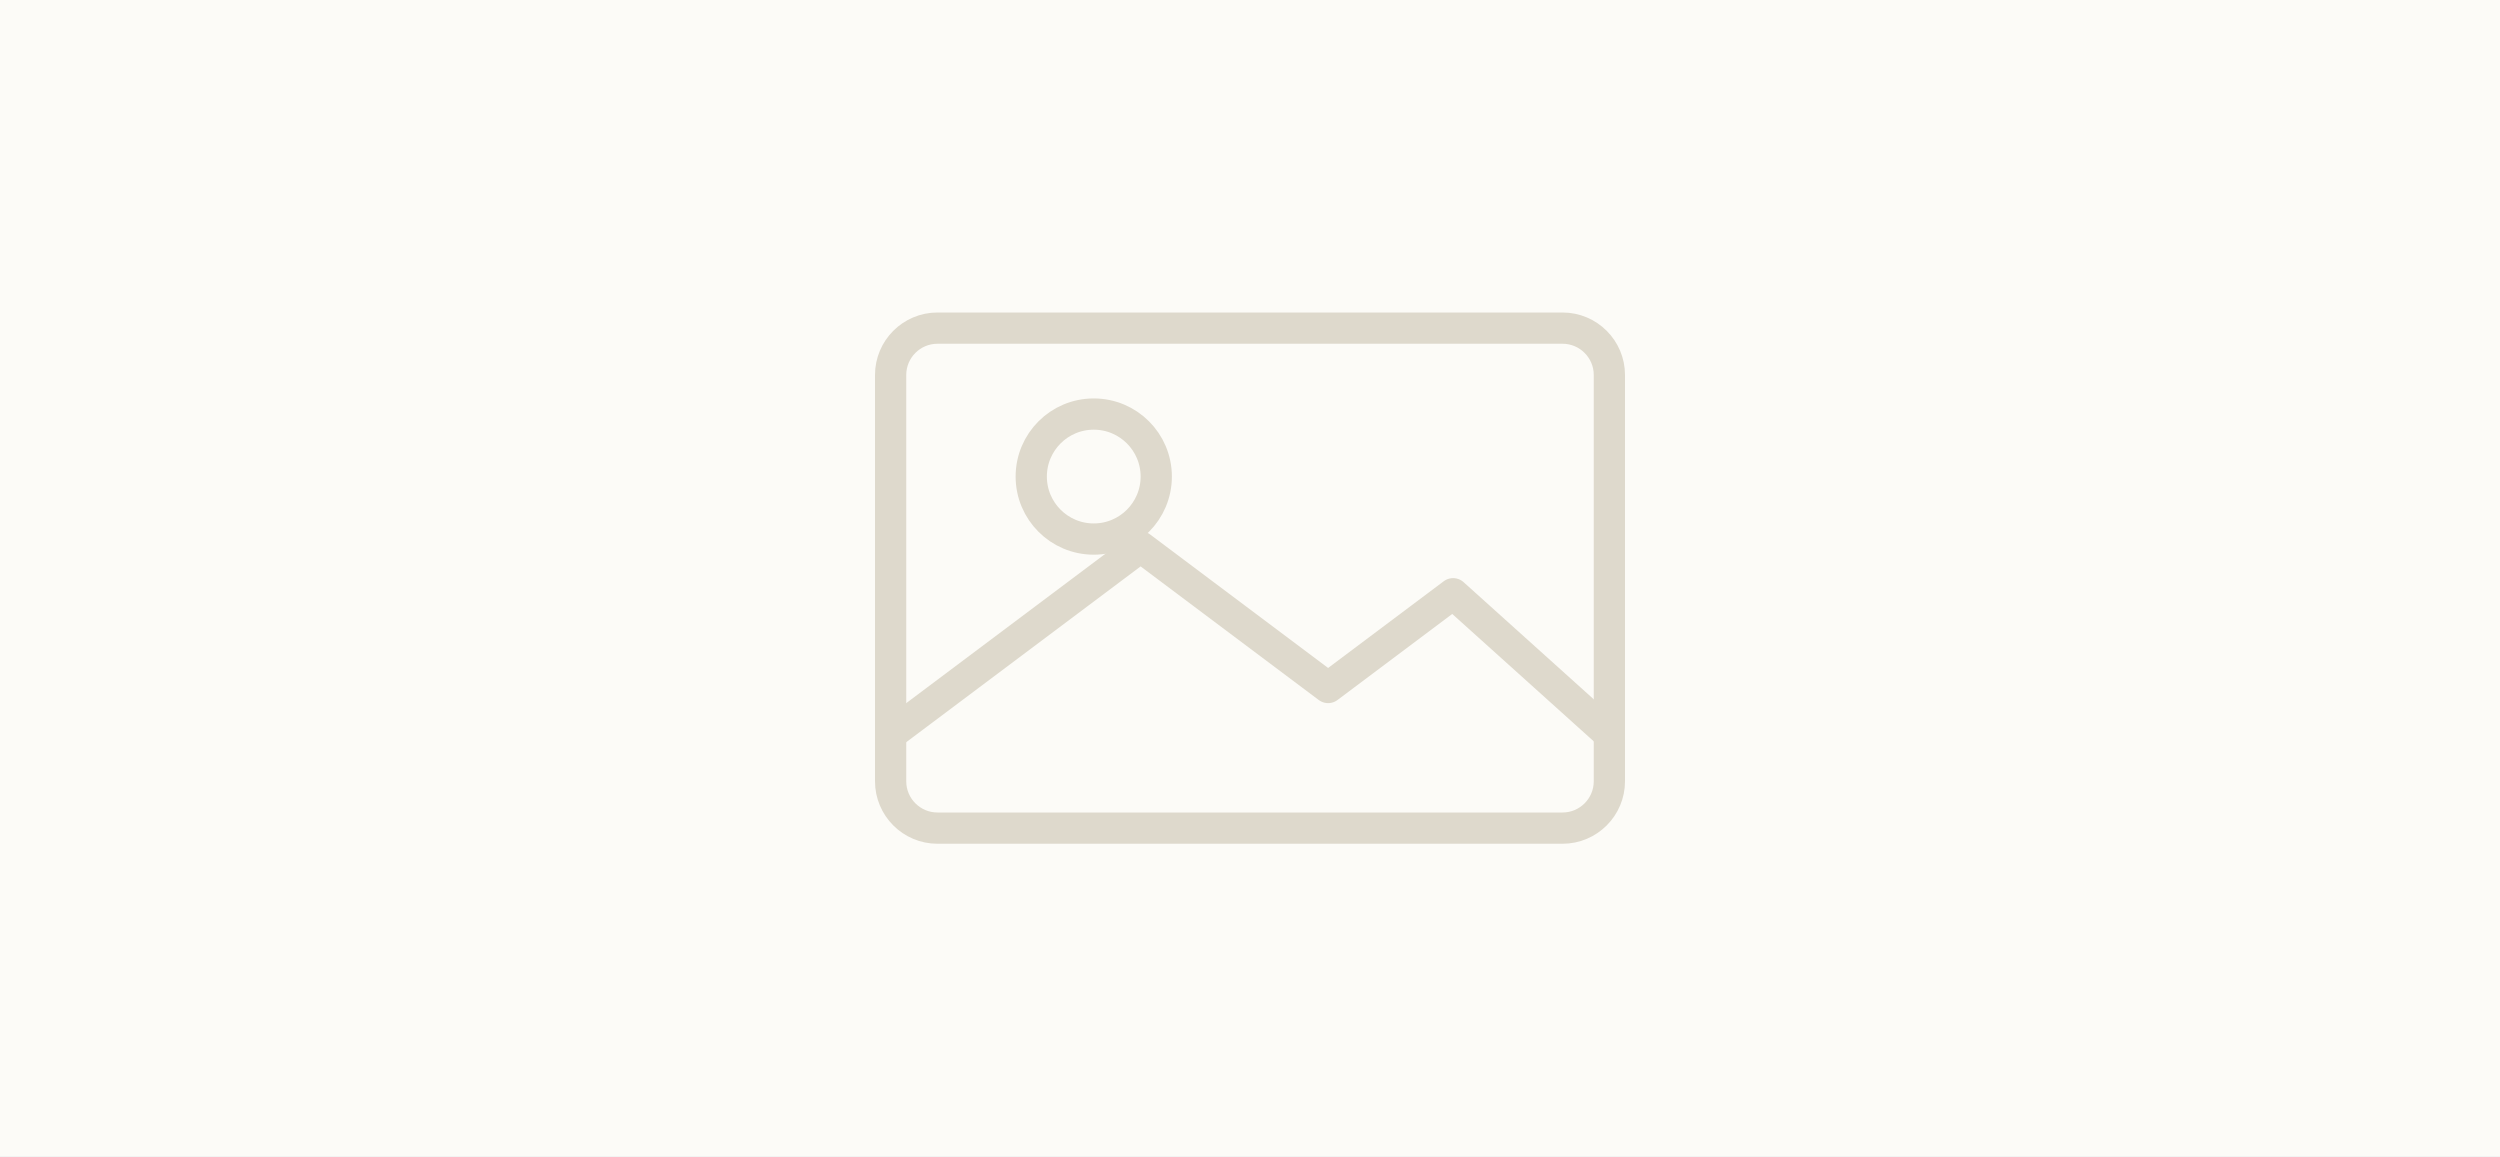
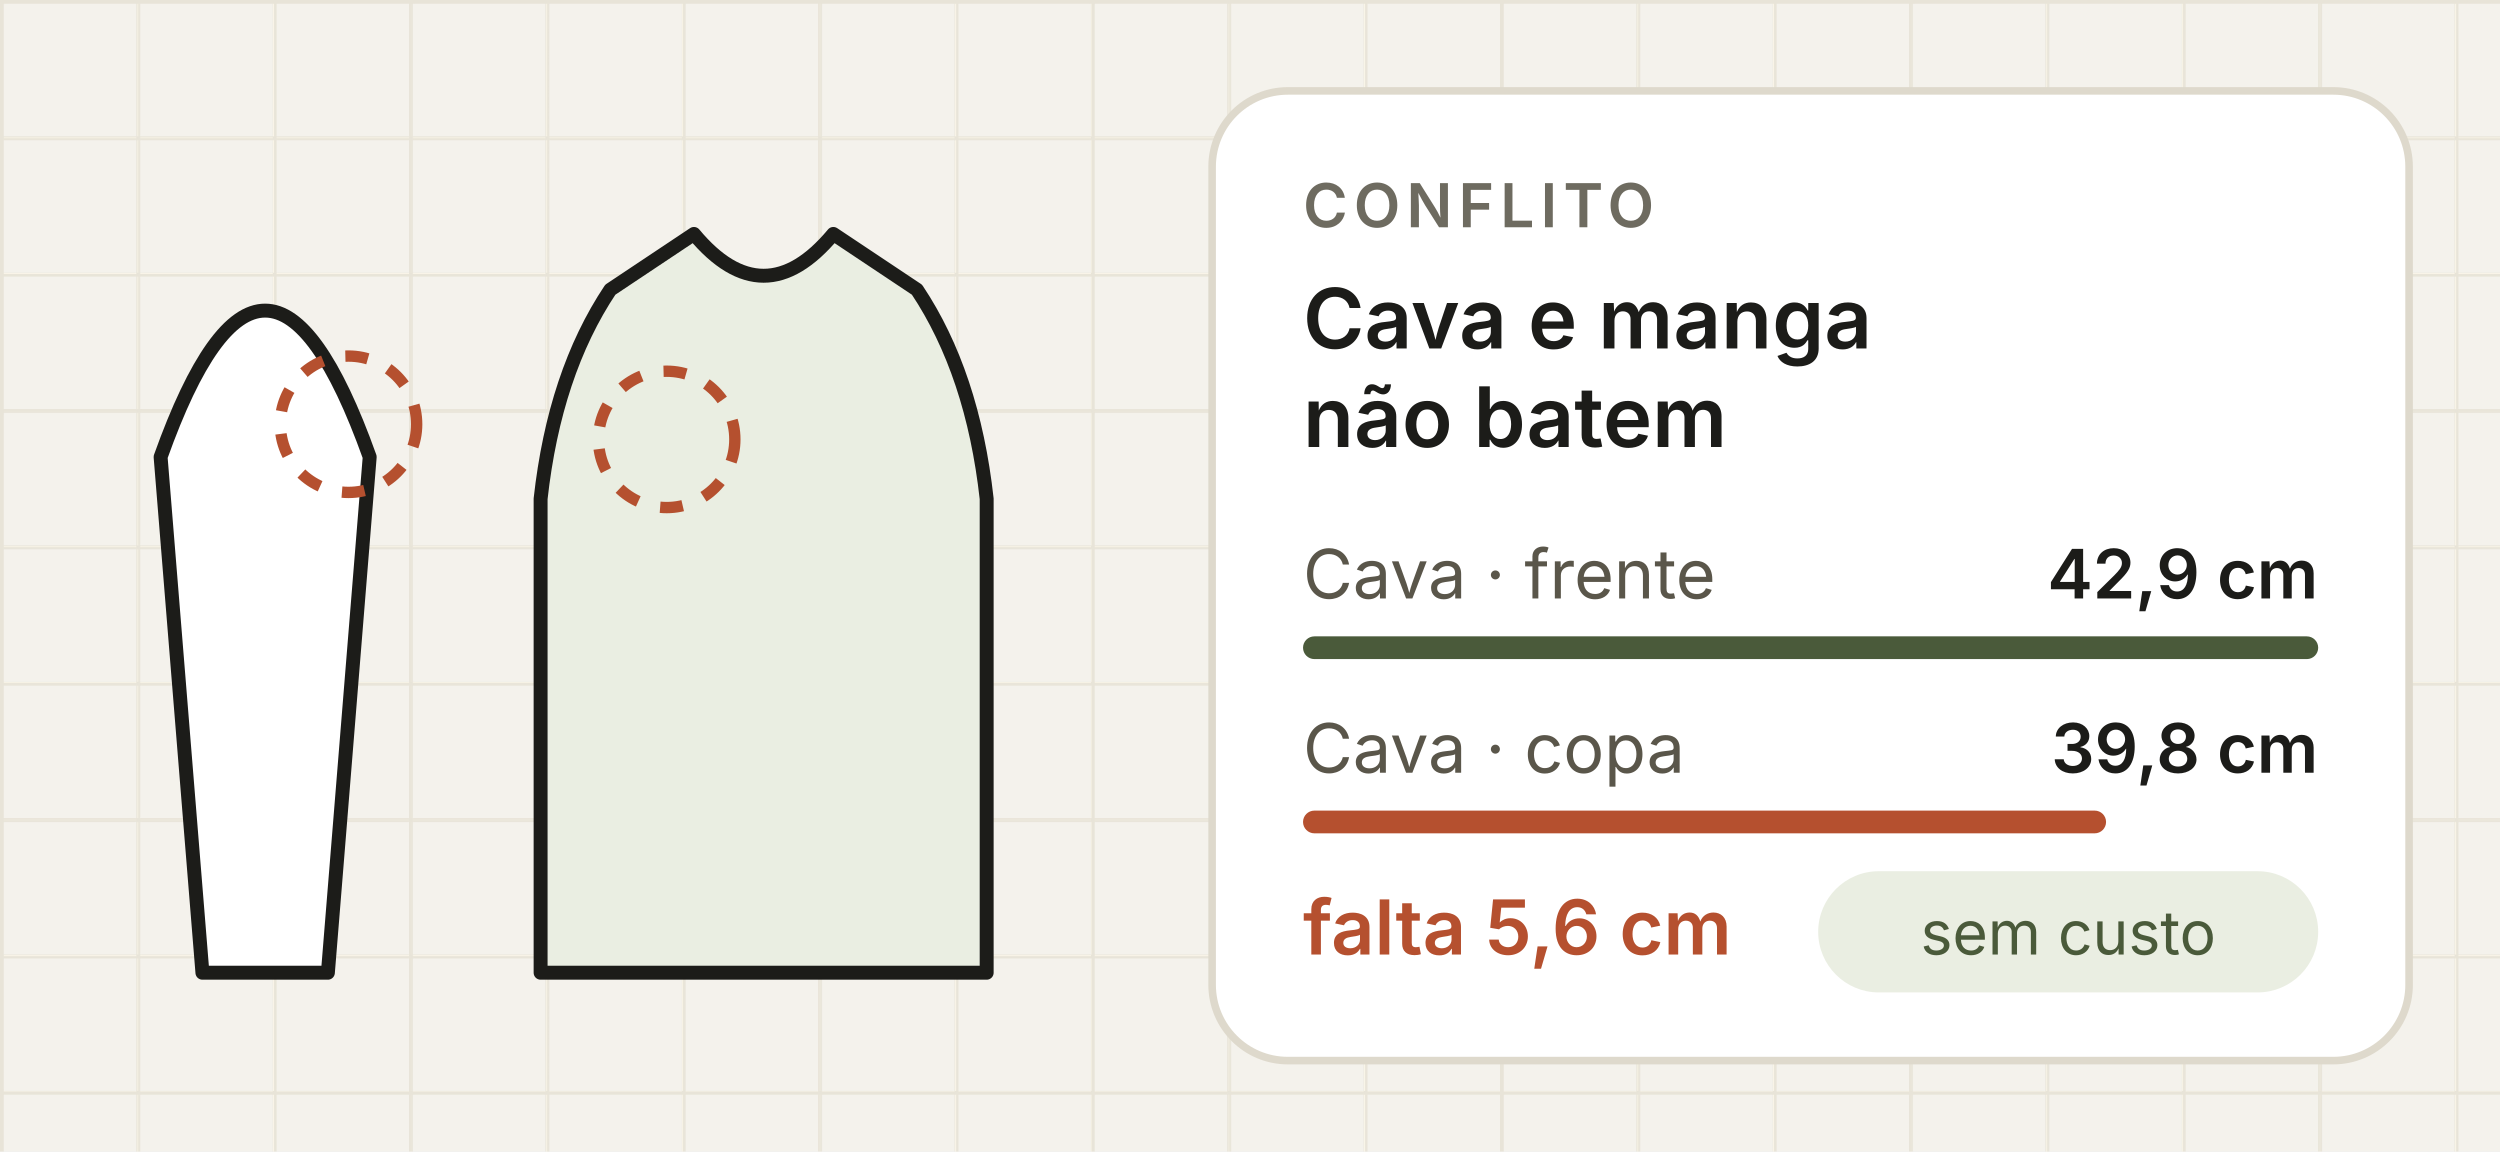
- <svg xmlns="http://www.w3.org/2000/svg" viewBox="0 0 320 148">
-   <rect x="0" y="0" width="320" height="148" fill="#fcfbf7" />
-   <g transform="translate(160 74)" fill="none" stroke="#ded9cc" stroke-width="4" stroke-linejoin="round" stroke-linecap="round">
-     <rect x="-46" y="-32" width="92" height="64" rx="6" />
-     <circle cx="-20" cy="-13" r="8" />
-     <path d="M-46 20 L-14 -4 L10 14 L26 2 L46 20" />
+ <svg xmlns="http://www.w3.org/2000/svg" viewBox="0 0 330 152" width="330" height="152" role="img">
+   <defs>
+     <pattern id="g2" width="18" height="18" patternUnits="userSpaceOnUse">
+       <path d="M18 0H0V18" fill="none" stroke="#e8e4d8" stroke-width="1" />
+     </pattern>
+   </defs>
+   <rect width="330" height="152" fill="#f4f2ec" />
+   <rect width="330" height="152" fill="url(#g2)" />
+   <g stroke="#1c1c19" stroke-width="2" stroke-linejoin="round">
+     <path transform="translate(12,18) scale(0.92)" fill="#ffffff" d="M16 120 L10 46 Q25 4 40 46 L34 120 Z" />
+     <path transform="translate(64,18) scale(0.92)" fill="#eaeee2" d="M8 120 L8 52 Q10 34 18 22 L30 14 Q40 26 50 14 L62 22 Q70 34 72 52 L72 120 Z" />
+   </g>
+   <g fill="none" stroke="#b5502f" stroke-width="1.5" stroke-dasharray="3 3">
+     <circle cx="46" cy="56" r="9" />
+     <circle cx="88" cy="58" r="9" />
+   </g>
+   <g font-family="system-ui,-apple-system,'Segoe UI',sans-serif">
+     <rect x="160" y="12" width="158" height="128" rx="10" fill="#ffffff" stroke="#ded9cc" />
+     <text x="172" y="30" font-size="8" font-weight="600" fill="#6e6b60" letter-spacing="0.8">CONFLITO</text>
+     <text x="172" y="46" font-size="11" font-weight="600" fill="#1c1c19">Cava e manga</text>
+     <text x="172" y="59" font-size="11" font-weight="600" fill="#1c1c19">não batem</text>
+     <text x="172" y="79" font-size="9" fill="#5a564a">Cava · frente</text>
+     <text x="306" y="79" font-size="9" font-weight="600" fill="#1c1c19" text-anchor="end">42,9 cm</text>
+     <rect x="172" y="84" width="134" height="3" rx="1.5" fill="#4a5a3a" />
+     <text x="172" y="102" font-size="9" fill="#5a564a">Cava · copa</text>
+     <text x="306" y="102" font-size="9" font-weight="600" fill="#1c1c19" text-anchor="end">39,8 cm</text>
+     <rect x="172" y="107" width="106" height="3" rx="1.5" fill="#b5502f" />
+     <text x="172" y="126" font-size="10" font-weight="600" fill="#b5502f">falta 5,6 cm</text>
+     <rect x="240" y="115" width="66" height="16" rx="8" fill="#eaeee2" />
+     <text x="273" y="126" font-size="8" fill="#4a5a3a" text-anchor="middle">sem custo</text>
  </g>
</svg>
